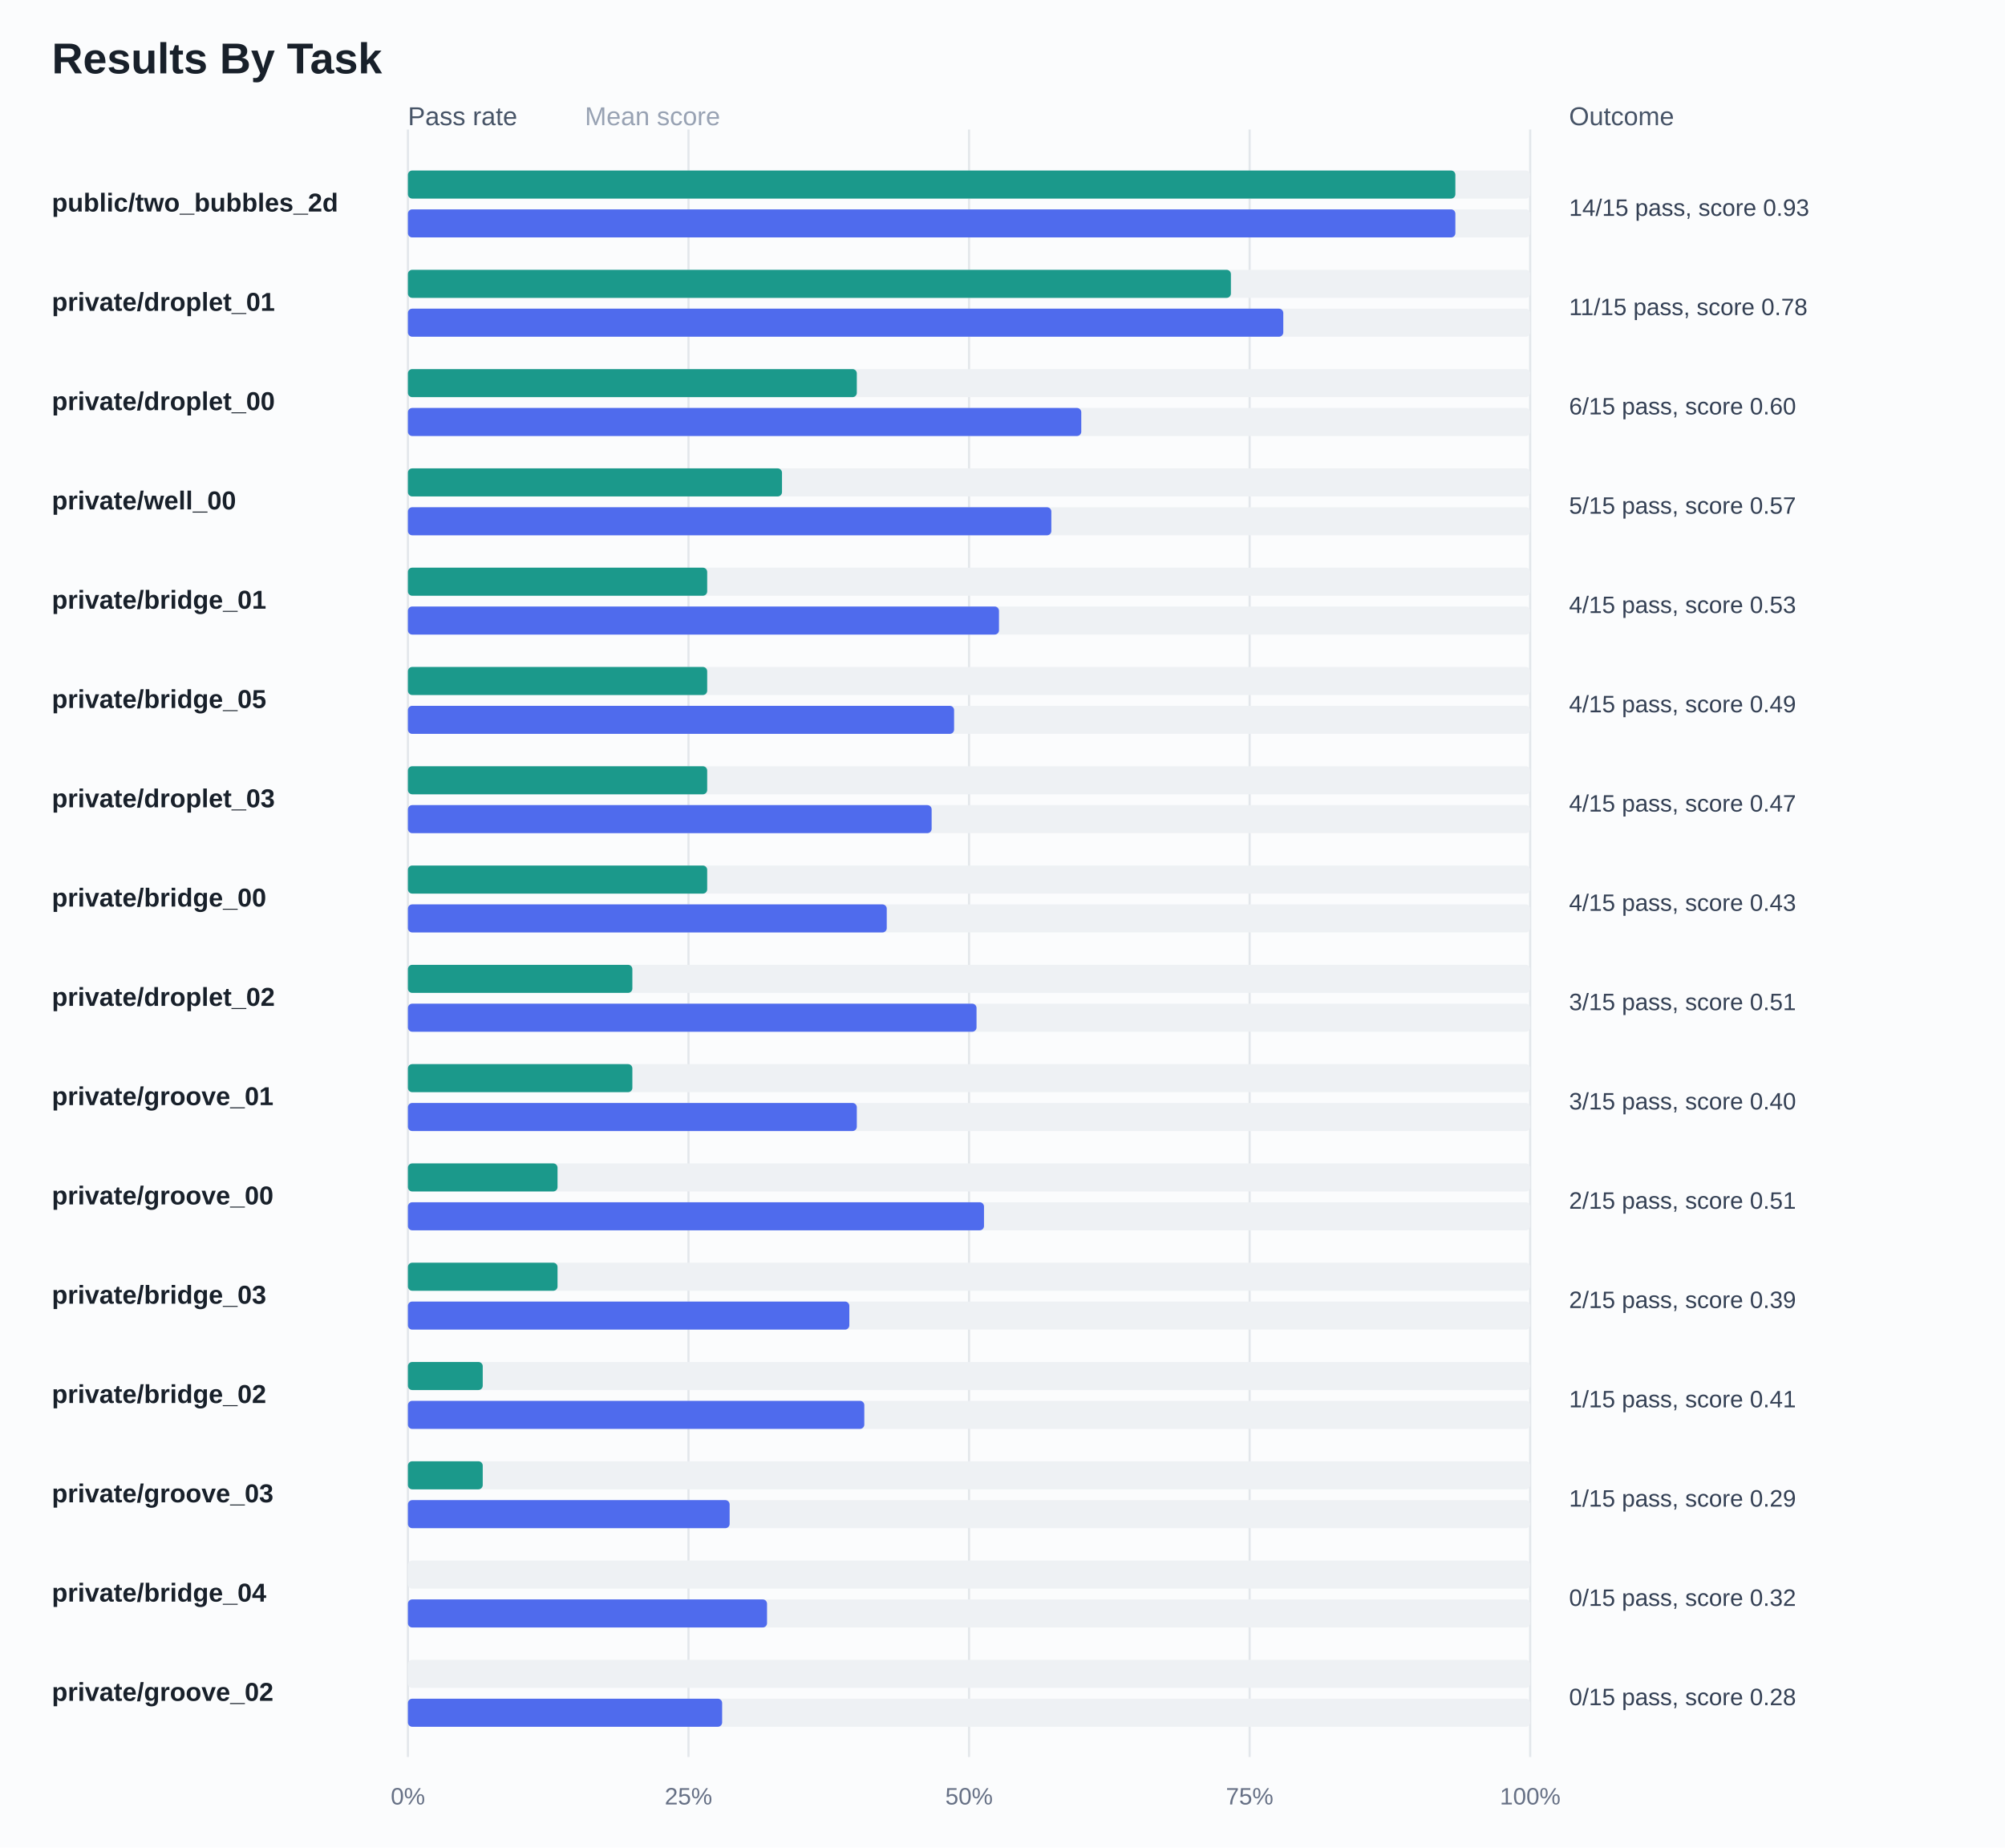
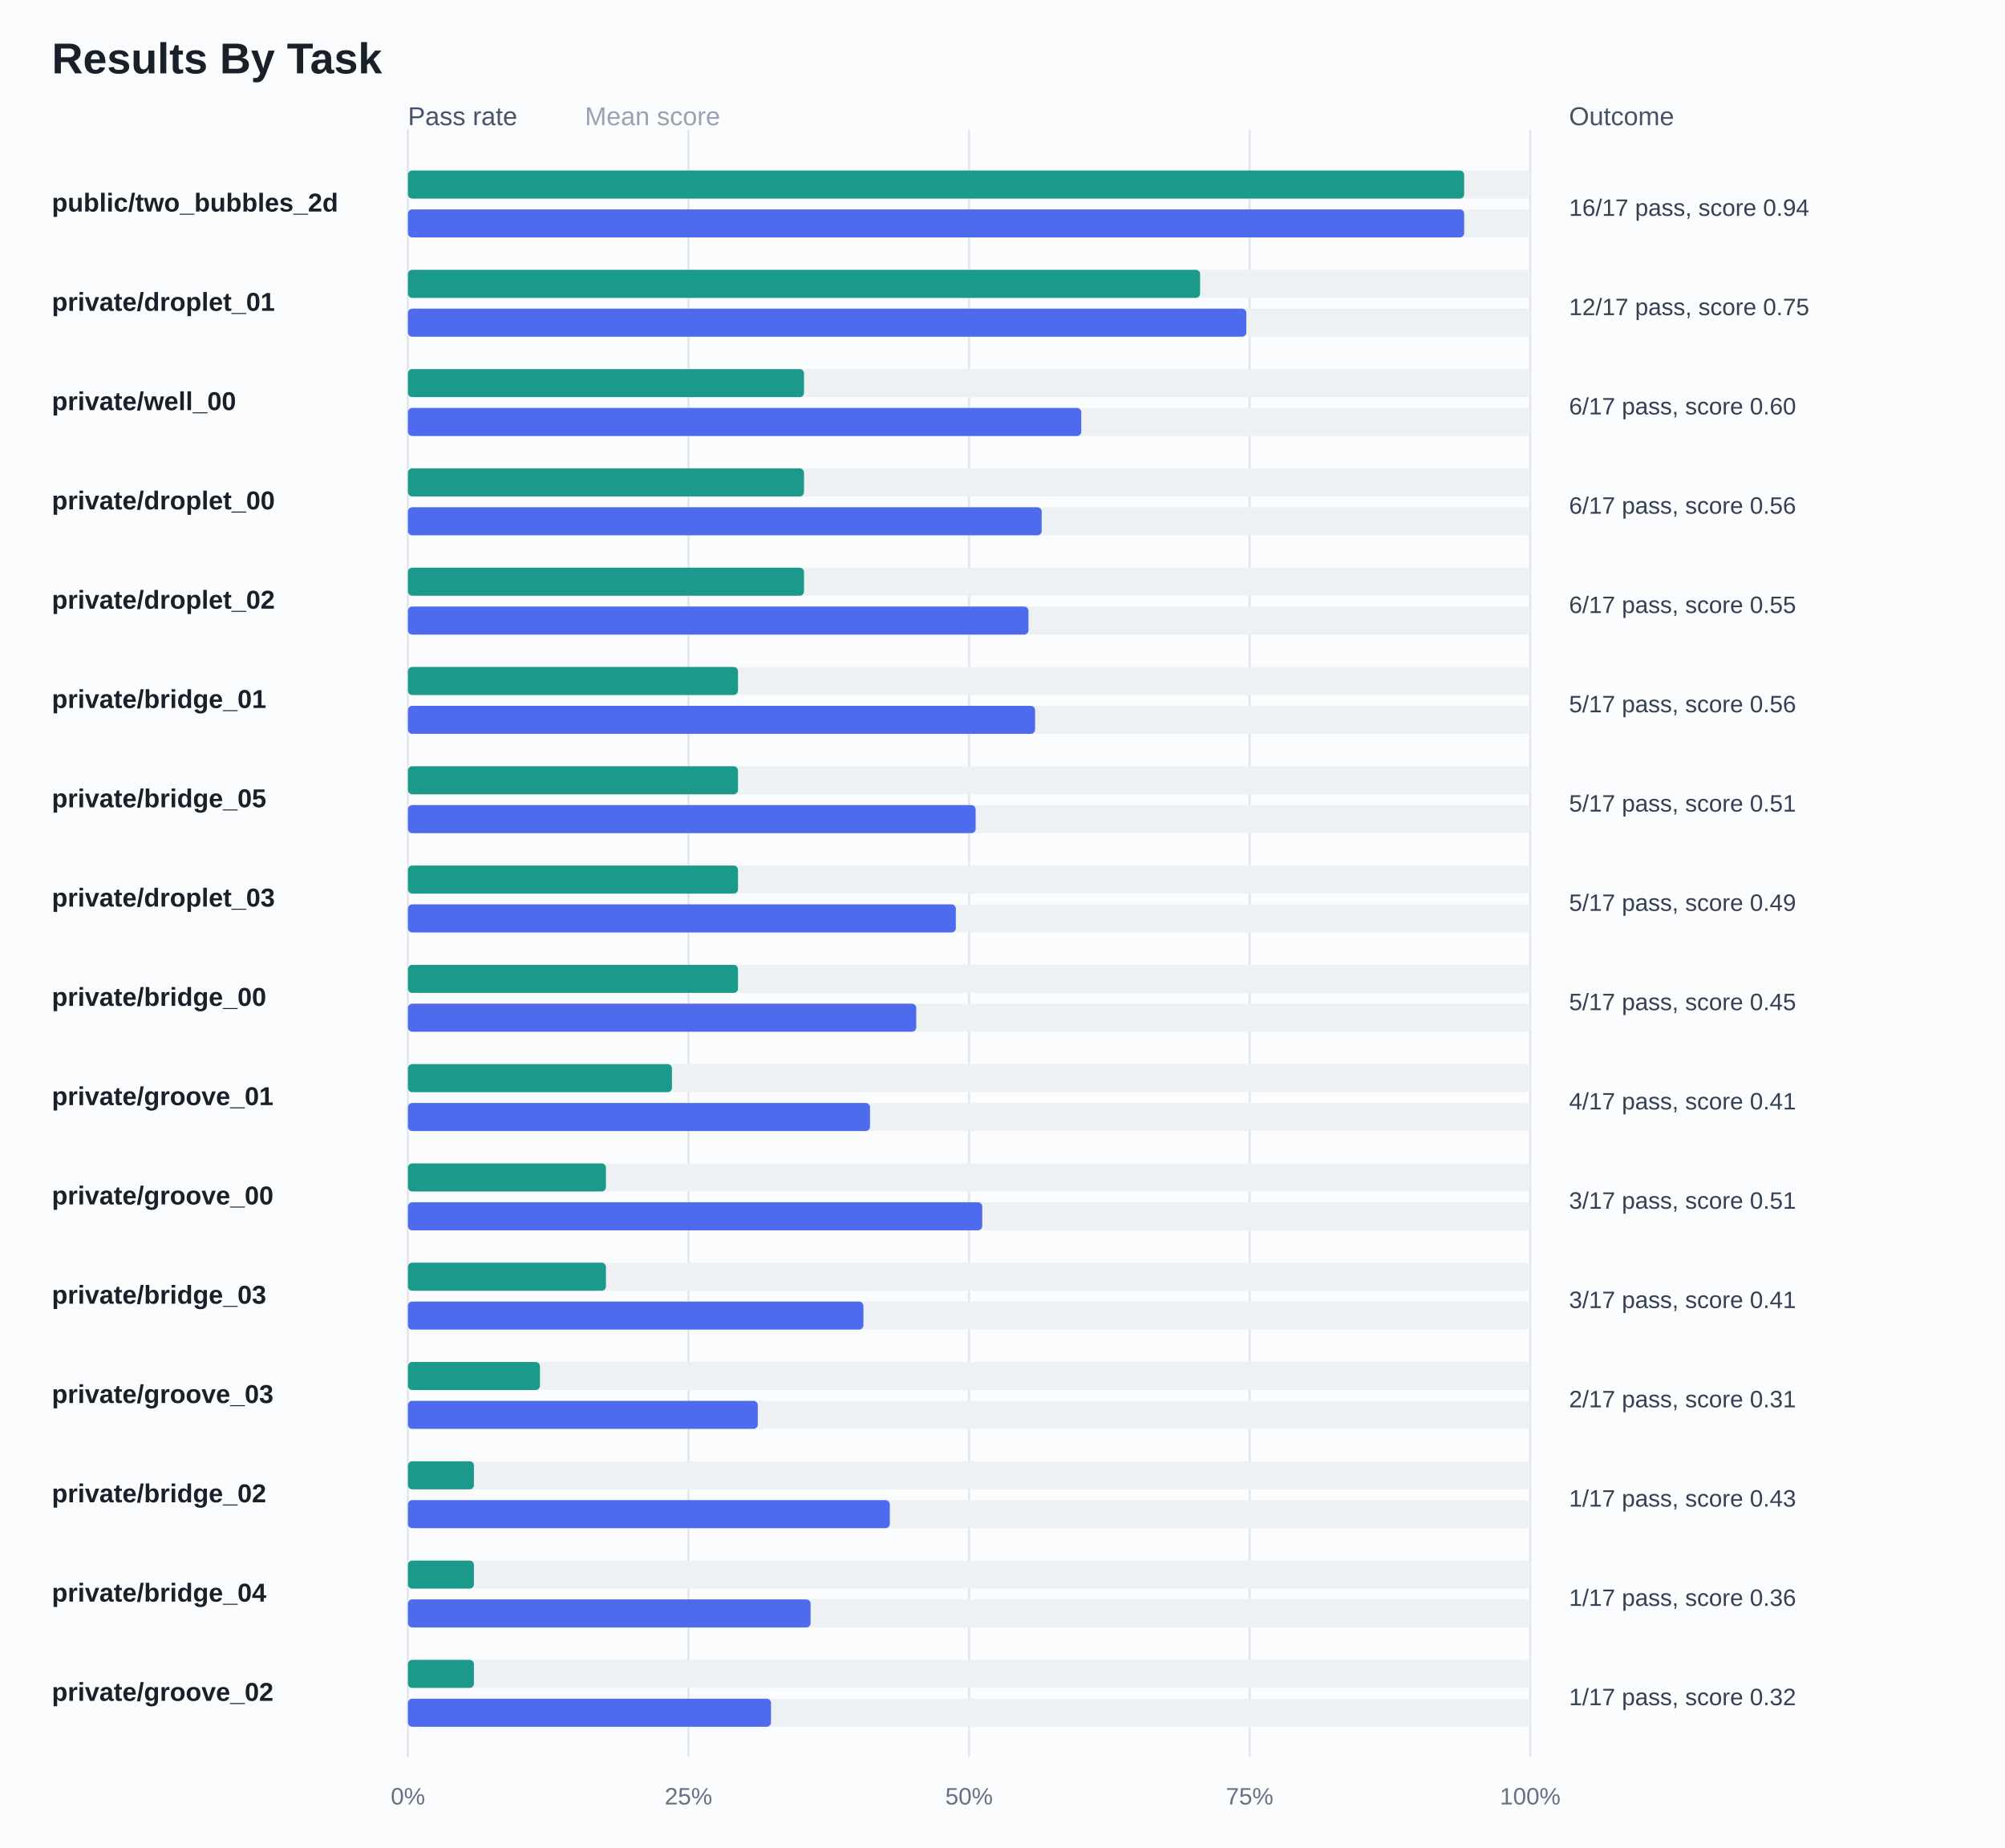
<svg xmlns="http://www.w3.org/2000/svg" width="929" height="856" viewBox="0 0 929 856">
  <rect width="100%" height="100%" fill="#fbfcfd" />
  <style>text{font-family:ui-sans-serif,system-ui,-apple-system,BlinkMacSystemFont,"Segoe UI",Arial,sans-serif;text-rendering:geometricPrecision;font-kerning:normal}.numeric{font-variant-numeric:tabular-nums;font-feature-settings:"tnum" 1,"kern" 1}</style>
  <text x="24.00" y="34.00" font-size="20" font-weight="700" text-anchor="start" fill="#18202a">Results By Task</text>
  <text x="189.00" y="58.00" font-size="12" font-weight="400" text-anchor="start" fill="#475467">Pass rate</text>
  <text x="271.00" y="58.00" font-size="12" font-weight="400" text-anchor="start" fill="#98a2b3">Mean score</text>
  <text x="727.00" y="58.00" font-size="12" font-weight="400" text-anchor="start" fill="#475467">Outcome</text>
  <line x1="189.00" y1="60" x2="189.00" y2="814" stroke="#e3e7eb" />
  <text x="189.00" y="836.00" font-size="11" font-weight="400" text-anchor="middle" fill="#667085">0%</text>
  <line x1="319.00" y1="60" x2="319.00" y2="814" stroke="#e3e7eb" />
  <text x="319.00" y="836.00" font-size="11" font-weight="400" text-anchor="middle" fill="#667085">25%</text>
  <line x1="449.00" y1="60" x2="449.00" y2="814" stroke="#e3e7eb" />
  <text x="449.00" y="836.00" font-size="11" font-weight="400" text-anchor="middle" fill="#667085">50%</text>
  <line x1="579.00" y1="60" x2="579.00" y2="814" stroke="#e3e7eb" />
  <text x="579.00" y="836.00" font-size="11" font-weight="400" text-anchor="middle" fill="#667085">75%</text>
  <line x1="709.00" y1="60" x2="709.00" y2="814" stroke="#e3e7eb" />
  <text x="709.00" y="836.00" font-size="11" font-weight="400" text-anchor="middle" fill="#667085">100%</text>
  <text x="24.00" y="98.00" font-size="12" font-weight="600" text-anchor="start" fill="#18202a">public/two_bubbles_2d</text>
  <rect x="189" y="79" width="520" height="13" rx="2" fill="#eef1f4" />
  <rect x="189" y="97" width="520" height="13" rx="2" fill="#eef1f4" />
-   <rect x="189" y="79" width="485.33" height="13" rx="2" fill="#1b998b" />
-   <rect x="189" y="97" width="485.33" height="13" rx="2" fill="#4f6bed" />
-   <text class="numeric" x="727.00" y="100.00" font-size="11" font-weight="400" text-anchor="start" fill="#344054">14/15 pass, score 0.93</text>
+   <rect x="189" y="79" width="489.41" height="13" rx="2" fill="#1b998b" />
+   <rect x="189" y="97" width="489.41" height="13" rx="2" fill="#4f6bed" />
+   <text class="numeric" x="727.00" y="100.00" font-size="11" font-weight="400" text-anchor="start" fill="#344054">16/17 pass, score 0.94</text>
  <text x="24.00" y="144.00" font-size="12" font-weight="600" text-anchor="start" fill="#18202a">private/droplet_01</text>
  <rect x="189" y="125" width="520" height="13" rx="2" fill="#eef1f4" />
  <rect x="189" y="143" width="520" height="13" rx="2" fill="#eef1f4" />
-   <rect x="189" y="125" width="381.33" height="13" rx="2" fill="#1b998b" />
-   <rect x="189" y="143" width="405.60" height="13" rx="2" fill="#4f6bed" />
-   <text class="numeric" x="727.00" y="146.00" font-size="11" font-weight="400" text-anchor="start" fill="#344054">11/15 pass, score 0.78</text>
-   <text x="24.00" y="190.00" font-size="12" font-weight="600" text-anchor="start" fill="#18202a">private/droplet_00</text>
+   <rect x="189" y="125" width="367.06" height="13" rx="2" fill="#1b998b" />
+   <rect x="189" y="143" width="388.47" height="13" rx="2" fill="#4f6bed" />
+   <text class="numeric" x="727.00" y="146.00" font-size="11" font-weight="400" text-anchor="start" fill="#344054">12/17 pass, score 0.75</text>
+   <text x="24.00" y="190.00" font-size="12" font-weight="600" text-anchor="start" fill="#18202a">private/well_00</text>
  <rect x="189" y="171" width="520" height="13" rx="2" fill="#eef1f4" />
  <rect x="189" y="189" width="520" height="13" rx="2" fill="#eef1f4" />
-   <rect x="189" y="171" width="208.00" height="13" rx="2" fill="#1b998b" />
+   <rect x="189" y="171" width="183.53" height="13" rx="2" fill="#1b998b" />
  <rect x="189" y="189" width="312.00" height="13" rx="2" fill="#4f6bed" />
-   <text class="numeric" x="727.00" y="192.00" font-size="11" font-weight="400" text-anchor="start" fill="#344054">6/15 pass, score 0.60</text>
-   <text x="24.00" y="236.00" font-size="12" font-weight="600" text-anchor="start" fill="#18202a">private/well_00</text>
+   <text class="numeric" x="727.00" y="192.00" font-size="11" font-weight="400" text-anchor="start" fill="#344054">6/17 pass, score 0.60</text>
+   <text x="24.00" y="236.00" font-size="12" font-weight="600" text-anchor="start" fill="#18202a">private/droplet_00</text>
  <rect x="189" y="217" width="520" height="13" rx="2" fill="#eef1f4" />
  <rect x="189" y="235" width="520" height="13" rx="2" fill="#eef1f4" />
-   <rect x="189" y="217" width="173.33" height="13" rx="2" fill="#1b998b" />
-   <rect x="189" y="235" width="298.13" height="13" rx="2" fill="#4f6bed" />
-   <text class="numeric" x="727.00" y="238.00" font-size="11" font-weight="400" text-anchor="start" fill="#344054">5/15 pass, score 0.57</text>
-   <text x="24.00" y="282.00" font-size="12" font-weight="600" text-anchor="start" fill="#18202a">private/bridge_01</text>
+   <rect x="189" y="217" width="183.53" height="13" rx="2" fill="#1b998b" />
+   <rect x="189" y="235" width="293.65" height="13" rx="2" fill="#4f6bed" />
+   <text class="numeric" x="727.00" y="238.00" font-size="11" font-weight="400" text-anchor="start" fill="#344054">6/17 pass, score 0.56</text>
+   <text x="24.00" y="282.00" font-size="12" font-weight="600" text-anchor="start" fill="#18202a">private/droplet_02</text>
  <rect x="189" y="263" width="520" height="13" rx="2" fill="#eef1f4" />
  <rect x="189" y="281" width="520" height="13" rx="2" fill="#eef1f4" />
-   <rect x="189" y="263" width="138.67" height="13" rx="2" fill="#1b998b" />
-   <rect x="189" y="281" width="273.87" height="13" rx="2" fill="#4f6bed" />
-   <text class="numeric" x="727.00" y="284.00" font-size="11" font-weight="400" text-anchor="start" fill="#344054">4/15 pass, score 0.53</text>
-   <text x="24.00" y="328.00" font-size="12" font-weight="600" text-anchor="start" fill="#18202a">private/bridge_05</text>
+   <rect x="189" y="263" width="183.53" height="13" rx="2" fill="#1b998b" />
+   <rect x="189" y="281" width="287.53" height="13" rx="2" fill="#4f6bed" />
+   <text class="numeric" x="727.00" y="284.00" font-size="11" font-weight="400" text-anchor="start" fill="#344054">6/17 pass, score 0.55</text>
+   <text x="24.00" y="328.00" font-size="12" font-weight="600" text-anchor="start" fill="#18202a">private/bridge_01</text>
  <rect x="189" y="309" width="520" height="13" rx="2" fill="#eef1f4" />
  <rect x="189" y="327" width="520" height="13" rx="2" fill="#eef1f4" />
-   <rect x="189" y="309" width="138.67" height="13" rx="2" fill="#1b998b" />
-   <rect x="189" y="327" width="253.07" height="13" rx="2" fill="#4f6bed" />
-   <text class="numeric" x="727.00" y="330.00" font-size="11" font-weight="400" text-anchor="start" fill="#344054">4/15 pass, score 0.49</text>
-   <text x="24.00" y="374.00" font-size="12" font-weight="600" text-anchor="start" fill="#18202a">private/droplet_03</text>
+   <rect x="189" y="309" width="152.94" height="13" rx="2" fill="#1b998b" />
+   <rect x="189" y="327" width="290.59" height="13" rx="2" fill="#4f6bed" />
+   <text class="numeric" x="727.00" y="330.00" font-size="11" font-weight="400" text-anchor="start" fill="#344054">5/17 pass, score 0.56</text>
+   <text x="24.00" y="374.00" font-size="12" font-weight="600" text-anchor="start" fill="#18202a">private/bridge_05</text>
  <rect x="189" y="355" width="520" height="13" rx="2" fill="#eef1f4" />
  <rect x="189" y="373" width="520" height="13" rx="2" fill="#eef1f4" />
-   <rect x="189" y="355" width="138.67" height="13" rx="2" fill="#1b998b" />
-   <rect x="189" y="373" width="242.67" height="13" rx="2" fill="#4f6bed" />
-   <text class="numeric" x="727.00" y="376.00" font-size="11" font-weight="400" text-anchor="start" fill="#344054">4/15 pass, score 0.47</text>
-   <text x="24.00" y="420.00" font-size="12" font-weight="600" text-anchor="start" fill="#18202a">private/bridge_00</text>
+   <rect x="189" y="355" width="152.94" height="13" rx="2" fill="#1b998b" />
+   <rect x="189" y="373" width="263.06" height="13" rx="2" fill="#4f6bed" />
+   <text class="numeric" x="727.00" y="376.00" font-size="11" font-weight="400" text-anchor="start" fill="#344054">5/17 pass, score 0.51</text>
+   <text x="24.00" y="420.00" font-size="12" font-weight="600" text-anchor="start" fill="#18202a">private/droplet_03</text>
  <rect x="189" y="401" width="520" height="13" rx="2" fill="#eef1f4" />
  <rect x="189" y="419" width="520" height="13" rx="2" fill="#eef1f4" />
-   <rect x="189" y="401" width="138.67" height="13" rx="2" fill="#1b998b" />
-   <rect x="189" y="419" width="221.87" height="13" rx="2" fill="#4f6bed" />
-   <text class="numeric" x="727.00" y="422.00" font-size="11" font-weight="400" text-anchor="start" fill="#344054">4/15 pass, score 0.43</text>
-   <text x="24.00" y="466.00" font-size="12" font-weight="600" text-anchor="start" fill="#18202a">private/droplet_02</text>
+   <rect x="189" y="401" width="152.94" height="13" rx="2" fill="#1b998b" />
+   <rect x="189" y="419" width="253.88" height="13" rx="2" fill="#4f6bed" />
+   <text class="numeric" x="727.00" y="422.00" font-size="11" font-weight="400" text-anchor="start" fill="#344054">5/17 pass, score 0.49</text>
+   <text x="24.00" y="466.00" font-size="12" font-weight="600" text-anchor="start" fill="#18202a">private/bridge_00</text>
  <rect x="189" y="447" width="520" height="13" rx="2" fill="#eef1f4" />
  <rect x="189" y="465" width="520" height="13" rx="2" fill="#eef1f4" />
-   <rect x="189" y="447" width="104.00" height="13" rx="2" fill="#1b998b" />
-   <rect x="189" y="465" width="263.47" height="13" rx="2" fill="#4f6bed" />
-   <text class="numeric" x="727.00" y="468.00" font-size="11" font-weight="400" text-anchor="start" fill="#344054">3/15 pass, score 0.51</text>
+   <rect x="189" y="447" width="152.94" height="13" rx="2" fill="#1b998b" />
+   <rect x="189" y="465" width="235.53" height="13" rx="2" fill="#4f6bed" />
+   <text class="numeric" x="727.00" y="468.00" font-size="11" font-weight="400" text-anchor="start" fill="#344054">5/17 pass, score 0.45</text>
  <text x="24.00" y="512.00" font-size="12" font-weight="600" text-anchor="start" fill="#18202a">private/groove_01</text>
  <rect x="189" y="493" width="520" height="13" rx="2" fill="#eef1f4" />
  <rect x="189" y="511" width="520" height="13" rx="2" fill="#eef1f4" />
-   <rect x="189" y="493" width="104.00" height="13" rx="2" fill="#1b998b" />
-   <rect x="189" y="511" width="208.00" height="13" rx="2" fill="#4f6bed" />
-   <text class="numeric" x="727.00" y="514.00" font-size="11" font-weight="400" text-anchor="start" fill="#344054">3/15 pass, score 0.40</text>
+   <rect x="189" y="493" width="122.35" height="13" rx="2" fill="#1b998b" />
+   <rect x="189" y="511" width="214.12" height="13" rx="2" fill="#4f6bed" />
+   <text class="numeric" x="727.00" y="514.00" font-size="11" font-weight="400" text-anchor="start" fill="#344054">4/17 pass, score 0.41</text>
  <text x="24.00" y="558.00" font-size="12" font-weight="600" text-anchor="start" fill="#18202a">private/groove_00</text>
  <rect x="189" y="539" width="520" height="13" rx="2" fill="#eef1f4" />
  <rect x="189" y="557" width="520" height="13" rx="2" fill="#eef1f4" />
-   <rect x="189" y="539" width="69.33" height="13" rx="2" fill="#1b998b" />
-   <rect x="189" y="557" width="266.93" height="13" rx="2" fill="#4f6bed" />
-   <text class="numeric" x="727.00" y="560.00" font-size="11" font-weight="400" text-anchor="start" fill="#344054">2/15 pass, score 0.51</text>
+   <rect x="189" y="539" width="91.76" height="13" rx="2" fill="#1b998b" />
+   <rect x="189" y="557" width="266.12" height="13" rx="2" fill="#4f6bed" />
+   <text class="numeric" x="727.00" y="560.00" font-size="11" font-weight="400" text-anchor="start" fill="#344054">3/17 pass, score 0.51</text>
  <text x="24.00" y="604.00" font-size="12" font-weight="600" text-anchor="start" fill="#18202a">private/bridge_03</text>
  <rect x="189" y="585" width="520" height="13" rx="2" fill="#eef1f4" />
  <rect x="189" y="603" width="520" height="13" rx="2" fill="#eef1f4" />
-   <rect x="189" y="585" width="69.33" height="13" rx="2" fill="#1b998b" />
-   <rect x="189" y="603" width="204.53" height="13" rx="2" fill="#4f6bed" />
-   <text class="numeric" x="727.00" y="606.00" font-size="11" font-weight="400" text-anchor="start" fill="#344054">2/15 pass, score 0.39</text>
-   <text x="24.00" y="650.00" font-size="12" font-weight="600" text-anchor="start" fill="#18202a">private/bridge_02</text>
+   <rect x="189" y="585" width="91.76" height="13" rx="2" fill="#1b998b" />
+   <rect x="189" y="603" width="211.06" height="13" rx="2" fill="#4f6bed" />
+   <text class="numeric" x="727.00" y="606.00" font-size="11" font-weight="400" text-anchor="start" fill="#344054">3/17 pass, score 0.41</text>
+   <text x="24.00" y="650.00" font-size="12" font-weight="600" text-anchor="start" fill="#18202a">private/groove_03</text>
  <rect x="189" y="631" width="520" height="13" rx="2" fill="#eef1f4" />
  <rect x="189" y="649" width="520" height="13" rx="2" fill="#eef1f4" />
-   <rect x="189" y="631" width="34.67" height="13" rx="2" fill="#1b998b" />
-   <rect x="189" y="649" width="211.47" height="13" rx="2" fill="#4f6bed" />
-   <text class="numeric" x="727.00" y="652.00" font-size="11" font-weight="400" text-anchor="start" fill="#344054">1/15 pass, score 0.41</text>
-   <text x="24.00" y="696.00" font-size="12" font-weight="600" text-anchor="start" fill="#18202a">private/groove_03</text>
+   <rect x="189" y="631" width="61.18" height="13" rx="2" fill="#1b998b" />
+   <rect x="189" y="649" width="162.12" height="13" rx="2" fill="#4f6bed" />
+   <text class="numeric" x="727.00" y="652.00" font-size="11" font-weight="400" text-anchor="start" fill="#344054">2/17 pass, score 0.31</text>
+   <text x="24.00" y="696.00" font-size="12" font-weight="600" text-anchor="start" fill="#18202a">private/bridge_02</text>
  <rect x="189" y="677" width="520" height="13" rx="2" fill="#eef1f4" />
  <rect x="189" y="695" width="520" height="13" rx="2" fill="#eef1f4" />
-   <rect x="189" y="677" width="34.67" height="13" rx="2" fill="#1b998b" />
-   <rect x="189" y="695" width="149.07" height="13" rx="2" fill="#4f6bed" />
-   <text class="numeric" x="727.00" y="698.00" font-size="11" font-weight="400" text-anchor="start" fill="#344054">1/15 pass, score 0.29</text>
+   <rect x="189" y="677" width="30.59" height="13" rx="2" fill="#1b998b" />
+   <rect x="189" y="695" width="223.29" height="13" rx="2" fill="#4f6bed" />
+   <text class="numeric" x="727.00" y="698.00" font-size="11" font-weight="400" text-anchor="start" fill="#344054">1/17 pass, score 0.43</text>
  <text x="24.00" y="742.00" font-size="12" font-weight="600" text-anchor="start" fill="#18202a">private/bridge_04</text>
  <rect x="189" y="723" width="520" height="13" rx="2" fill="#eef1f4" />
  <rect x="189" y="741" width="520" height="13" rx="2" fill="#eef1f4" />
-   <rect x="189" y="723" width="0.00" height="13" rx="2" fill="#1b998b" />
-   <rect x="189" y="741" width="166.40" height="13" rx="2" fill="#4f6bed" />
-   <text class="numeric" x="727.00" y="744.00" font-size="11" font-weight="400" text-anchor="start" fill="#344054">0/15 pass, score 0.32</text>
+   <rect x="189" y="723" width="30.59" height="13" rx="2" fill="#1b998b" />
+   <rect x="189" y="741" width="186.59" height="13" rx="2" fill="#4f6bed" />
+   <text class="numeric" x="727.00" y="744.00" font-size="11" font-weight="400" text-anchor="start" fill="#344054">1/17 pass, score 0.36</text>
  <text x="24.00" y="788.00" font-size="12" font-weight="600" text-anchor="start" fill="#18202a">private/groove_02</text>
  <rect x="189" y="769" width="520" height="13" rx="2" fill="#eef1f4" />
  <rect x="189" y="787" width="520" height="13" rx="2" fill="#eef1f4" />
-   <rect x="189" y="769" width="0.00" height="13" rx="2" fill="#1b998b" />
-   <rect x="189" y="787" width="145.60" height="13" rx="2" fill="#4f6bed" />
-   <text class="numeric" x="727.00" y="790.00" font-size="11" font-weight="400" text-anchor="start" fill="#344054">0/15 pass, score 0.28</text>
+   <rect x="189" y="769" width="30.59" height="13" rx="2" fill="#1b998b" />
+   <rect x="189" y="787" width="168.24" height="13" rx="2" fill="#4f6bed" />
+   <text class="numeric" x="727.00" y="790.00" font-size="11" font-weight="400" text-anchor="start" fill="#344054">1/17 pass, score 0.32</text>
</svg>
